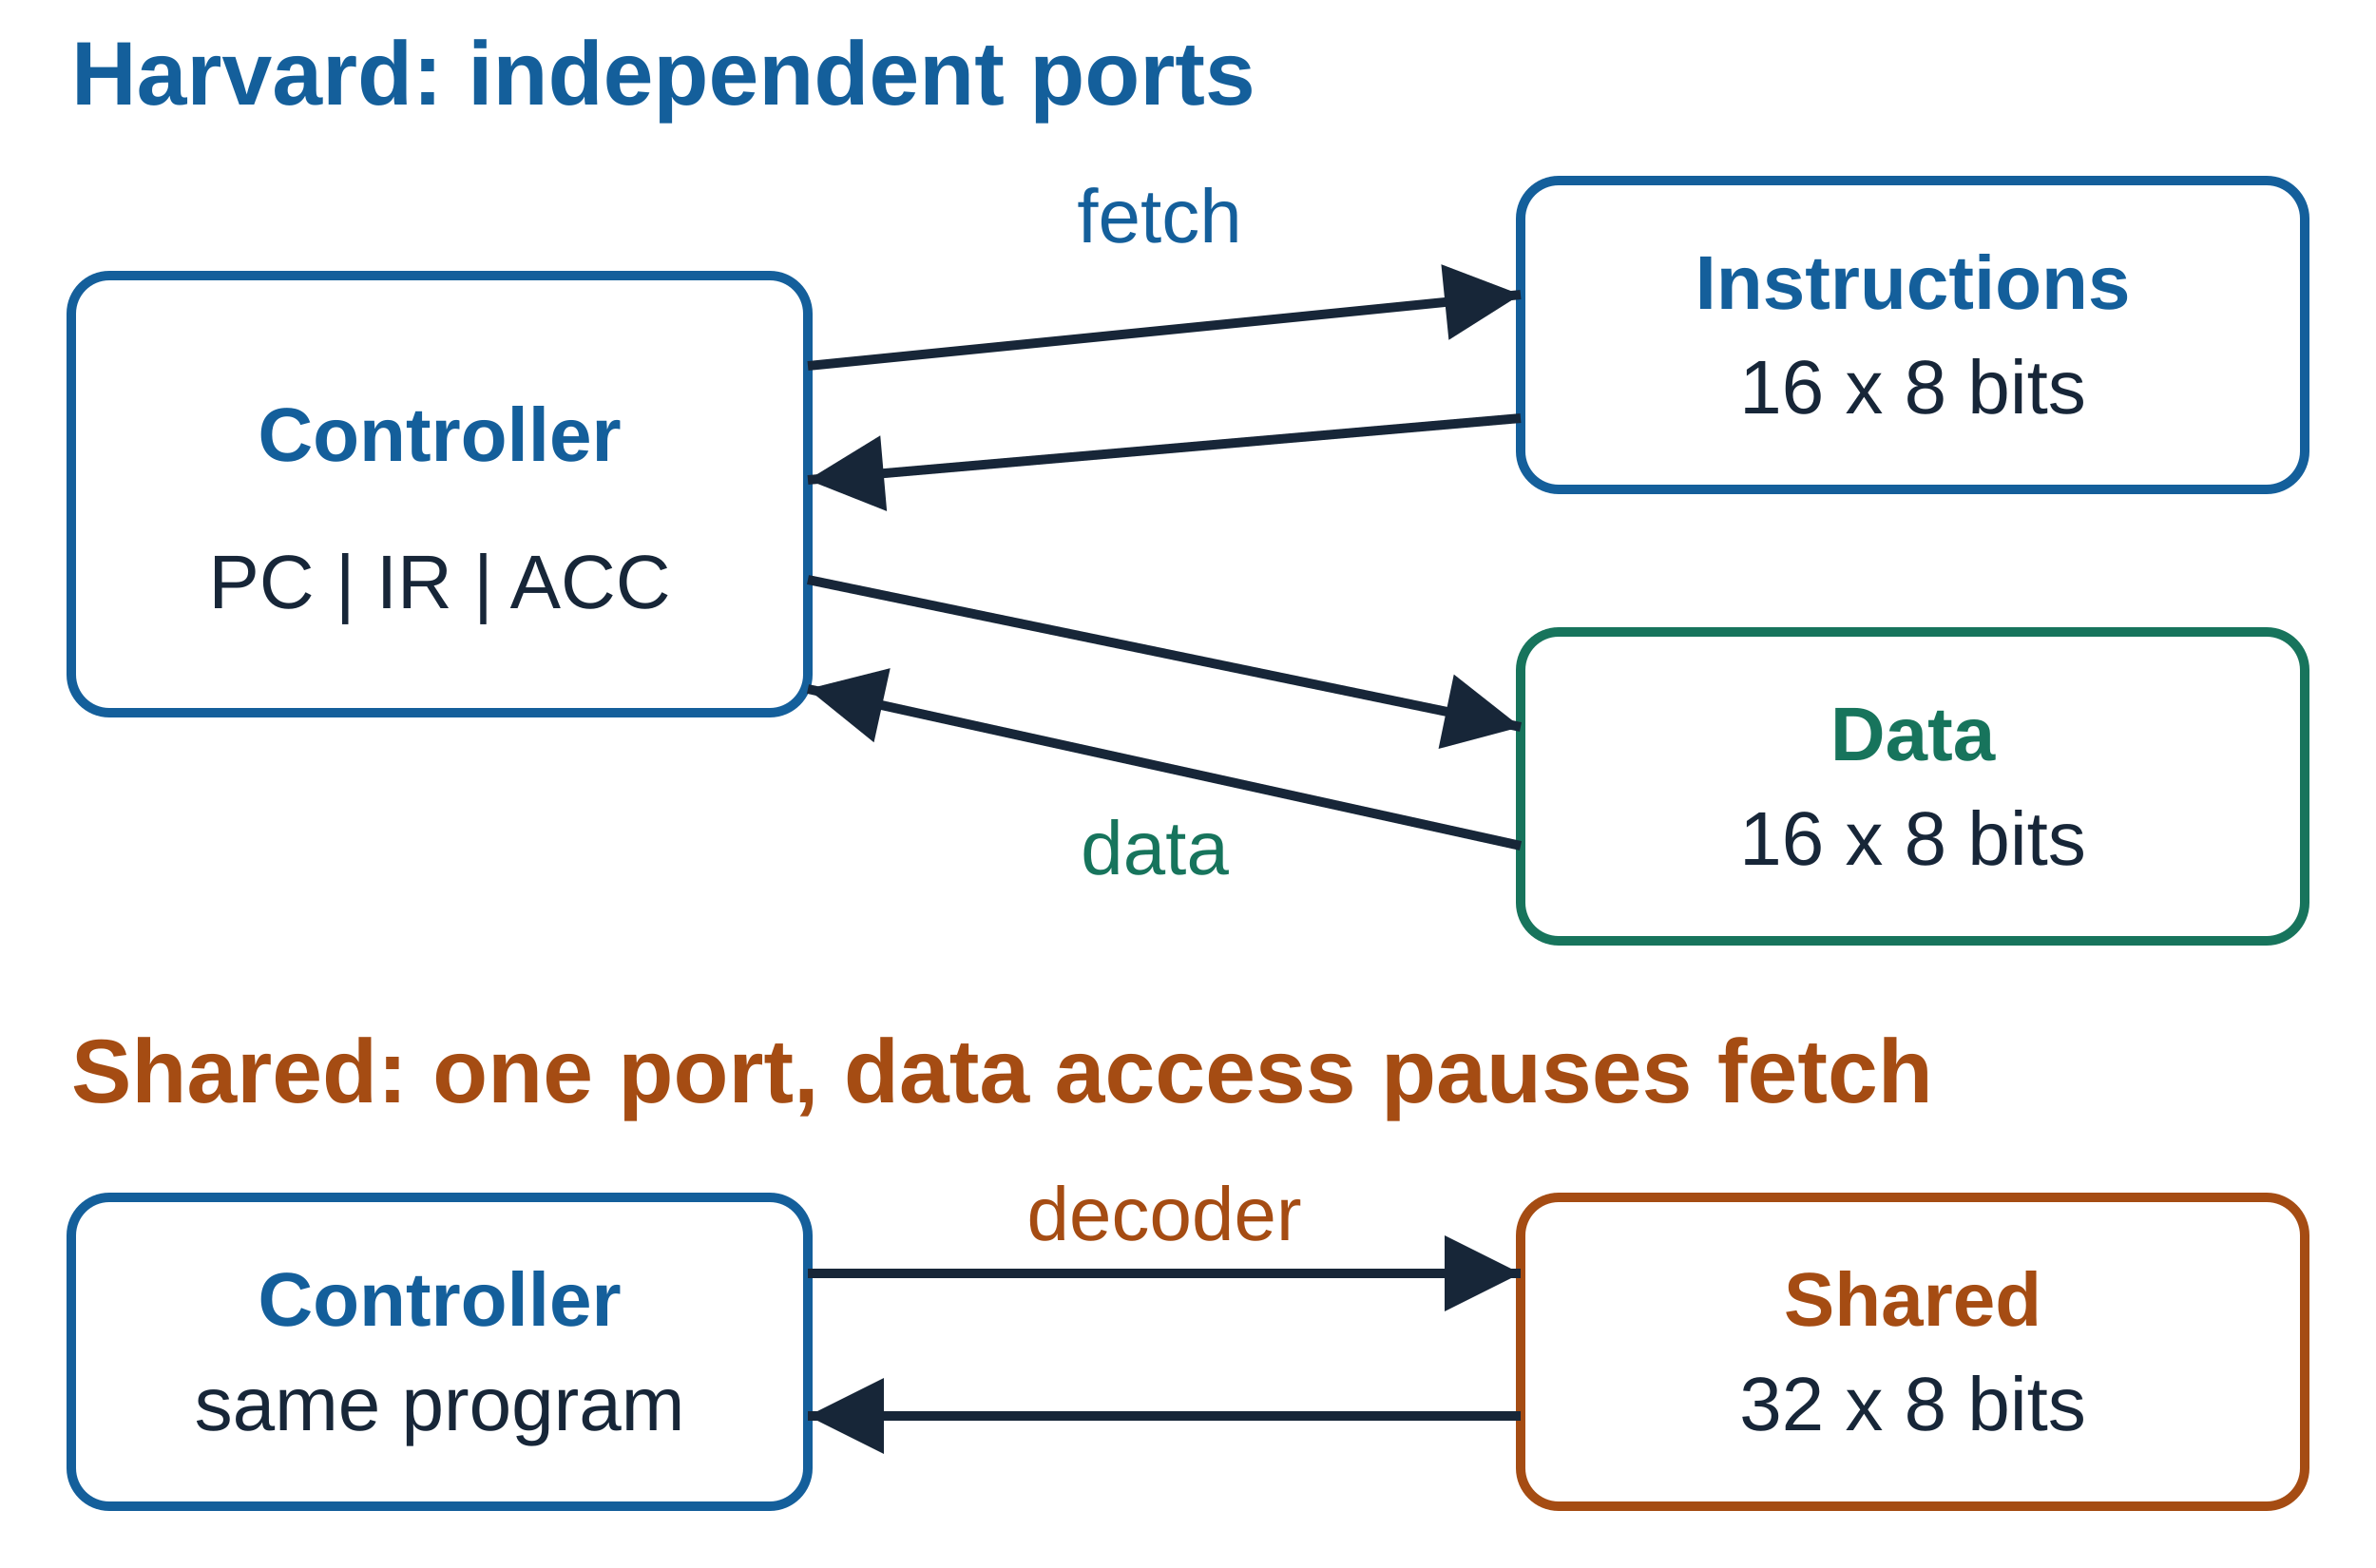
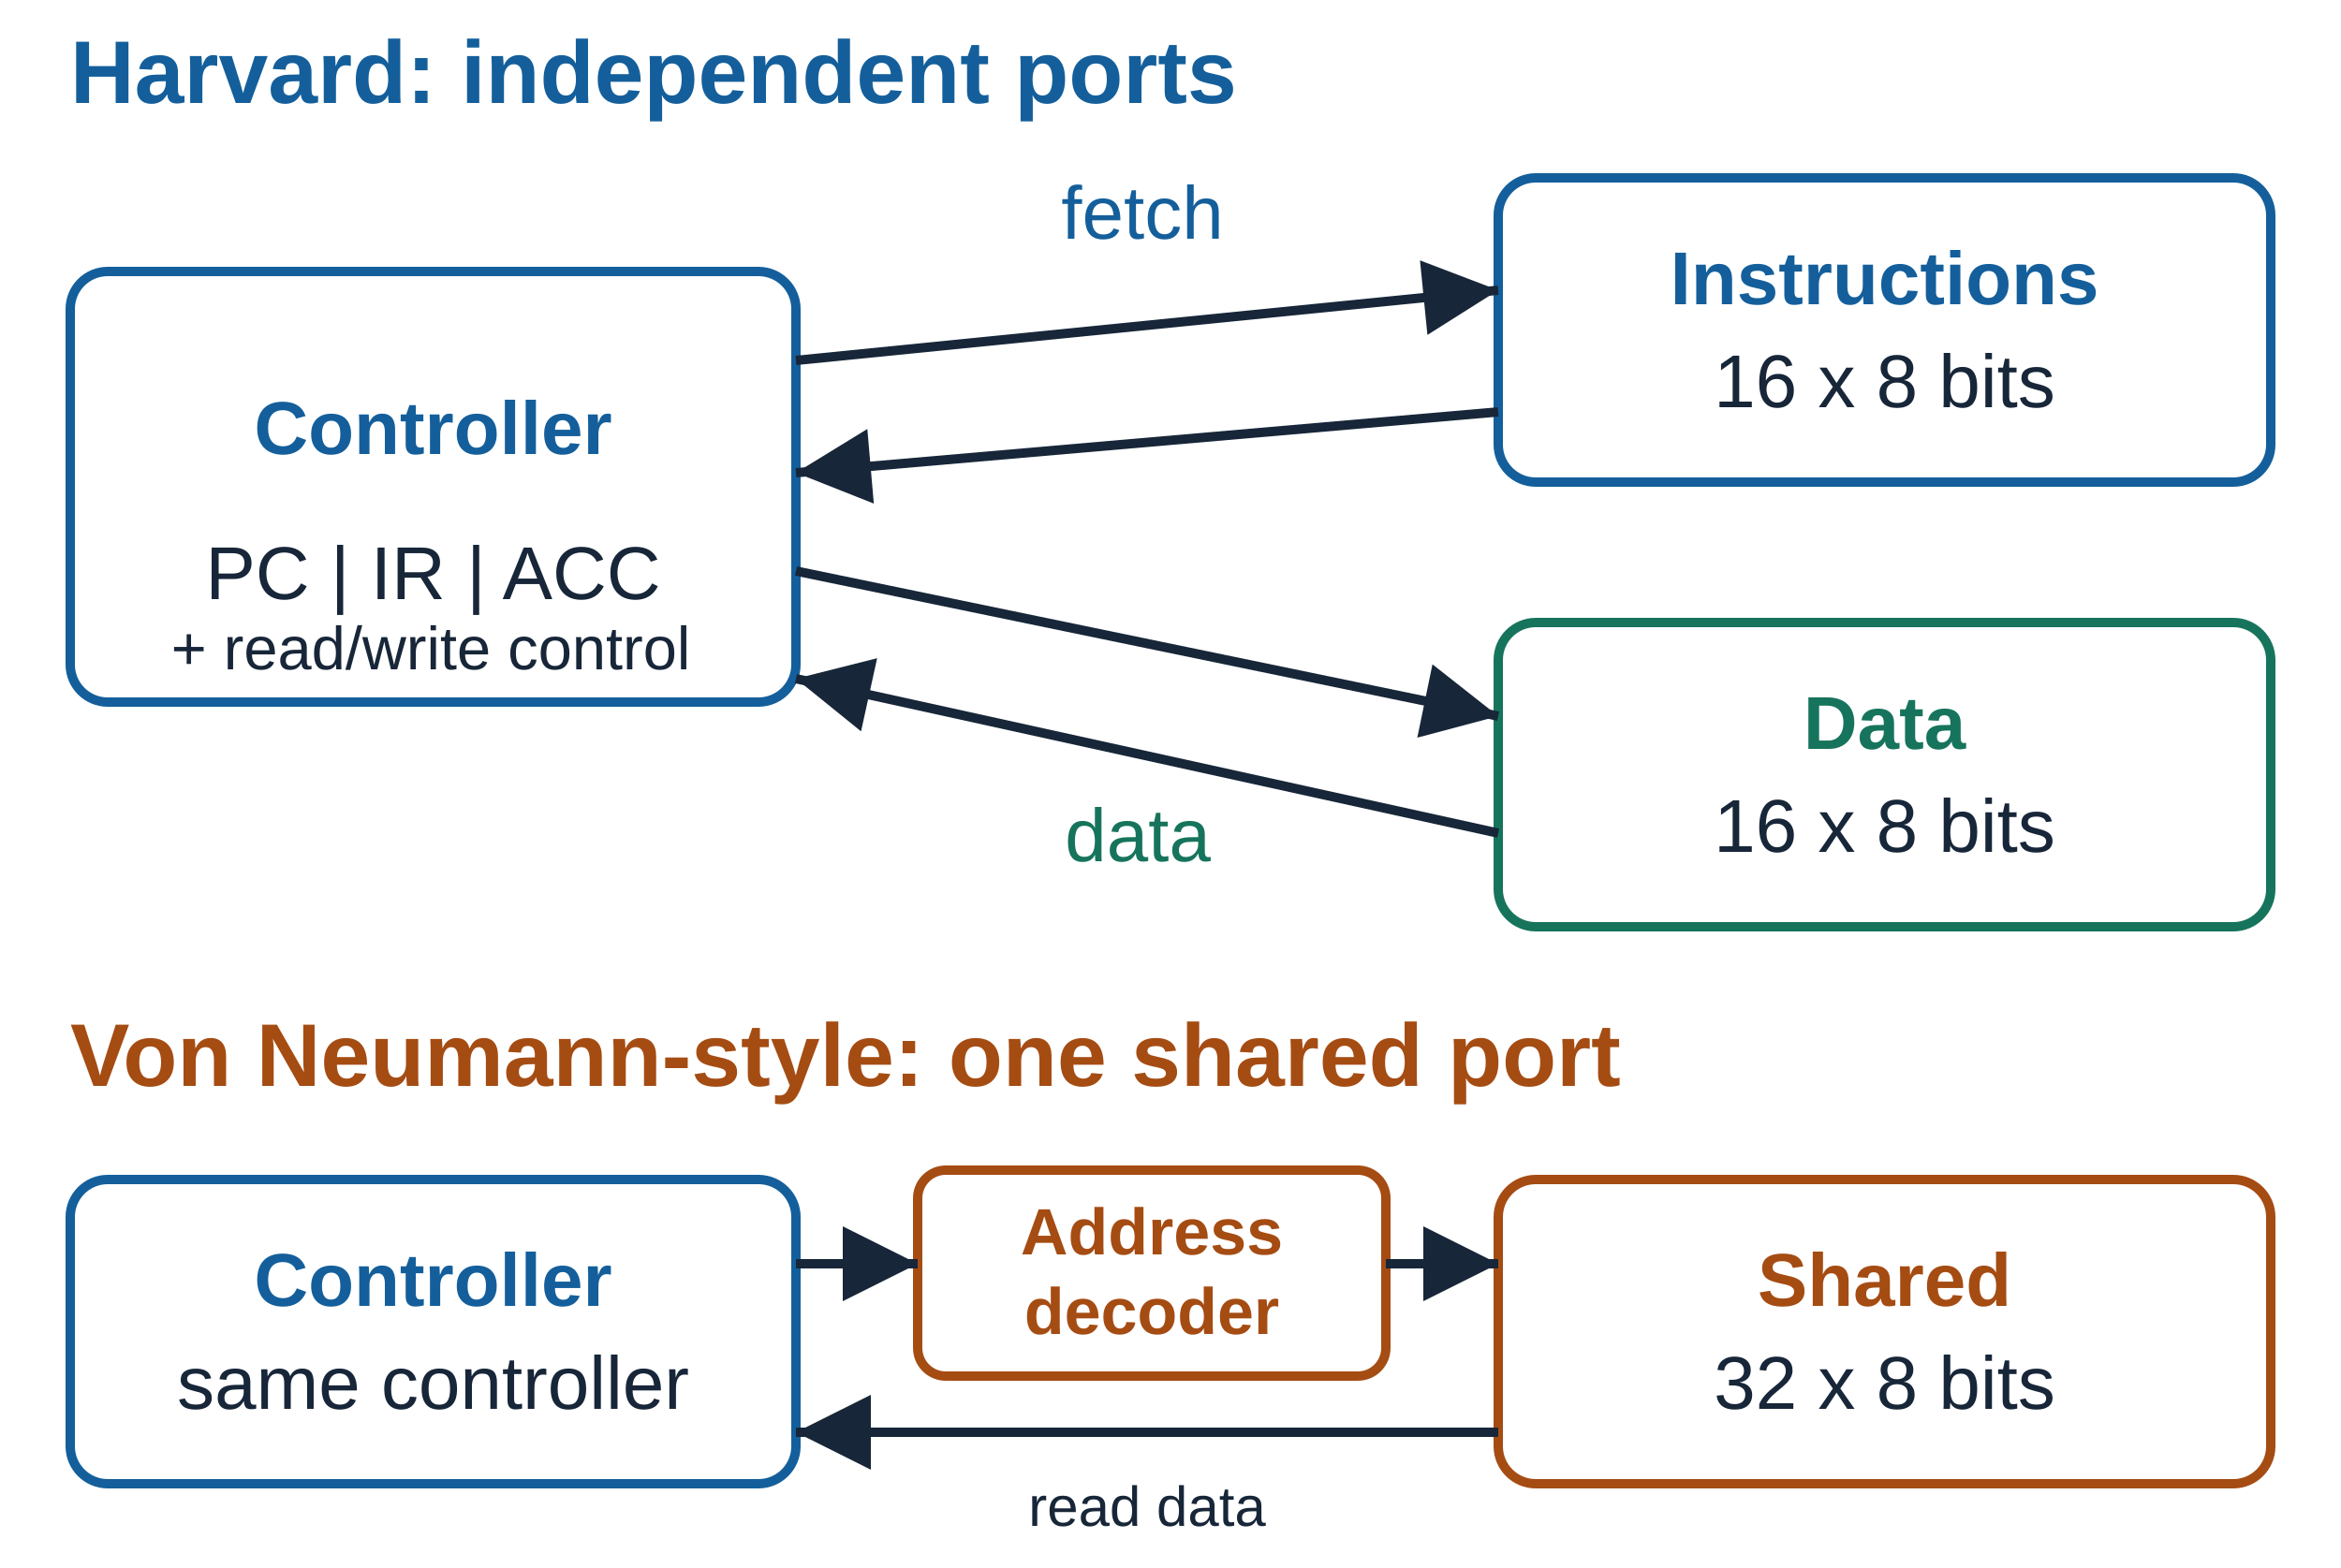
- <svg xmlns="http://www.w3.org/2000/svg" width="500" height="330" viewBox="0 0 500 330">
+ <svg xmlns="http://www.w3.org/2000/svg" width="500" height="335" viewBox="0 0 500 335">
  <rect width="100%" height="100%" fill="white" />
  <defs>
    <marker id="arrow" markerWidth="9" markerHeight="9" refX="8" refY="4" orient="auto-start-reverse">
      <path d="M0,0 L8,4 L0,8" fill="#172638" />
    </marker>
  </defs>
  <text x="15" y="22" font-family="Arial, Helvetica, sans-serif" font-size="19" fill="#145f9b" text-anchor="start" font-weight="bold">Harvard: independent ports</text>
  <rect x="15" y="58" width="155" height="92" rx="8" fill="#ffffff" stroke="#145f9b" stroke-width="2" />
  <text x="92.5" y="97" font-family="Arial, Helvetica, sans-serif" font-size="16" fill="#145f9b" text-anchor="middle" font-weight="bold">Controller</text>
  <text x="92.5" y="128" font-family="Arial, Helvetica, sans-serif" font-size="16" fill="#172638" text-anchor="middle" font-weight="normal">PC | IR | ACC</text>
  <rect x="320" y="38" width="165" height="65" rx="8" fill="#ffffff" stroke="#145f9b" stroke-width="2" />
  <text x="402.5" y="65" font-family="Arial, Helvetica, sans-serif" font-size="16" fill="#145f9b" text-anchor="middle" font-weight="bold">Instructions</text>
  <text x="402.5" y="87" font-family="Arial, Helvetica, sans-serif" font-size="16" fill="#172638" text-anchor="middle" font-weight="normal">16 x 8 bits</text>
  <rect x="320" y="133" width="165" height="65" rx="8" fill="#ffffff" stroke="#17745c" stroke-width="2" />
  <text x="402.5" y="160" font-family="Arial, Helvetica, sans-serif" font-size="16" fill="#17745c" text-anchor="middle" font-weight="bold">Data</text>
  <text x="402.5" y="182" font-family="Arial, Helvetica, sans-serif" font-size="16" fill="#172638" text-anchor="middle" font-weight="normal">16 x 8 bits</text>
  <path d="M 170,77 L 320,62" fill="none" stroke="#172638" stroke-width="2" marker-end="url(#arrow)" />
  <path d="M 320,88 L 170,101" fill="none" stroke="#172638" stroke-width="2" marker-end="url(#arrow)" />
  <text x="244" y="51" font-family="Arial, Helvetica, sans-serif" font-size="16" fill="#145f9b" text-anchor="middle" font-weight="normal">fetch</text>
  <path d="M 170,122 L 320,153" fill="none" stroke="#172638" stroke-width="2" marker-end="url(#arrow)" />
  <path d="M 320,178 L 170,145" fill="none" stroke="#172638" stroke-width="2" marker-end="url(#arrow)" />
  <text x="243" y="184" font-family="Arial, Helvetica, sans-serif" font-size="16" fill="#17745c" text-anchor="middle" font-weight="normal">data</text>
-   <text x="15" y="232" font-family="Arial, Helvetica, sans-serif" font-size="19" fill="#a54c13" text-anchor="start" font-weight="bold">Shared: one port, data access pauses fetch</text>
+   <text x="15" y="232" font-family="Arial, Helvetica, sans-serif" font-size="19" fill="#a54c13" text-anchor="start" font-weight="bold">Von Neumann-style: one shared port</text>
+   <text x="92" y="143" font-family="Arial, Helvetica, sans-serif" font-size="13" fill="#172638" text-anchor="middle" font-weight="normal">+ read/write control</text>
  <rect x="15" y="252" width="155" height="65" rx="8" fill="#ffffff" stroke="#145f9b" stroke-width="2" />
  <text x="92.5" y="279" font-family="Arial, Helvetica, sans-serif" font-size="16" fill="#145f9b" text-anchor="middle" font-weight="bold">Controller</text>
-   <text x="92.5" y="301" font-family="Arial, Helvetica, sans-serif" font-size="16" fill="#172638" text-anchor="middle" font-weight="normal">same program</text>
+   <text x="92.5" y="301" font-family="Arial, Helvetica, sans-serif" font-size="16" fill="#172638" text-anchor="middle" font-weight="normal">same controller</text>
  <rect x="320" y="252" width="165" height="65" rx="8" fill="#ffffff" stroke="#a54c13" stroke-width="2" />
  <text x="402.5" y="279" font-family="Arial, Helvetica, sans-serif" font-size="16" fill="#a54c13" text-anchor="middle" font-weight="bold">Shared</text>
  <text x="402.5" y="301" font-family="Arial, Helvetica, sans-serif" font-size="16" fill="#172638" text-anchor="middle" font-weight="normal">32 x 8 bits</text>
-   <path d="M 170,268 L 320,268" fill="none" stroke="#172638" stroke-width="2" marker-end="url(#arrow)" />
-   <text x="245" y="261" font-family="Arial, Helvetica, sans-serif" font-size="16" fill="#a54c13" text-anchor="middle" font-weight="normal">decoder</text>
-   <path d="M 320,298 L 170,298" fill="none" stroke="#172638" stroke-width="2" marker-end="url(#arrow)" />
+   <rect x="196" y="250" width="100" height="44" rx="6" fill="#ffffff" stroke="#a54c13" stroke-width="2" />
+   <text x="246" y="268" font-family="Arial, Helvetica, sans-serif" font-size="14" fill="#a54c13" text-anchor="middle" font-weight="bold">Address</text>
+   <text x="246" y="285" font-family="Arial, Helvetica, sans-serif" font-size="14" fill="#a54c13" text-anchor="middle" font-weight="bold">decoder</text>
+   <path d="M 170,270 L 196,270" fill="none" stroke="#172638" stroke-width="2" marker-end="url(#arrow)" />
+   <path d="M 296,270 L 320,270" fill="none" stroke="#172638" stroke-width="2" marker-end="url(#arrow)" />
+   <path d="M 320,306 L 170,306" fill="none" stroke="#172638" stroke-width="2" marker-end="url(#arrow)" />
+   <text x="245" y="326" font-family="Arial, Helvetica, sans-serif" font-size="12" fill="#172638" text-anchor="middle" font-weight="normal">read data</text>
</svg>
